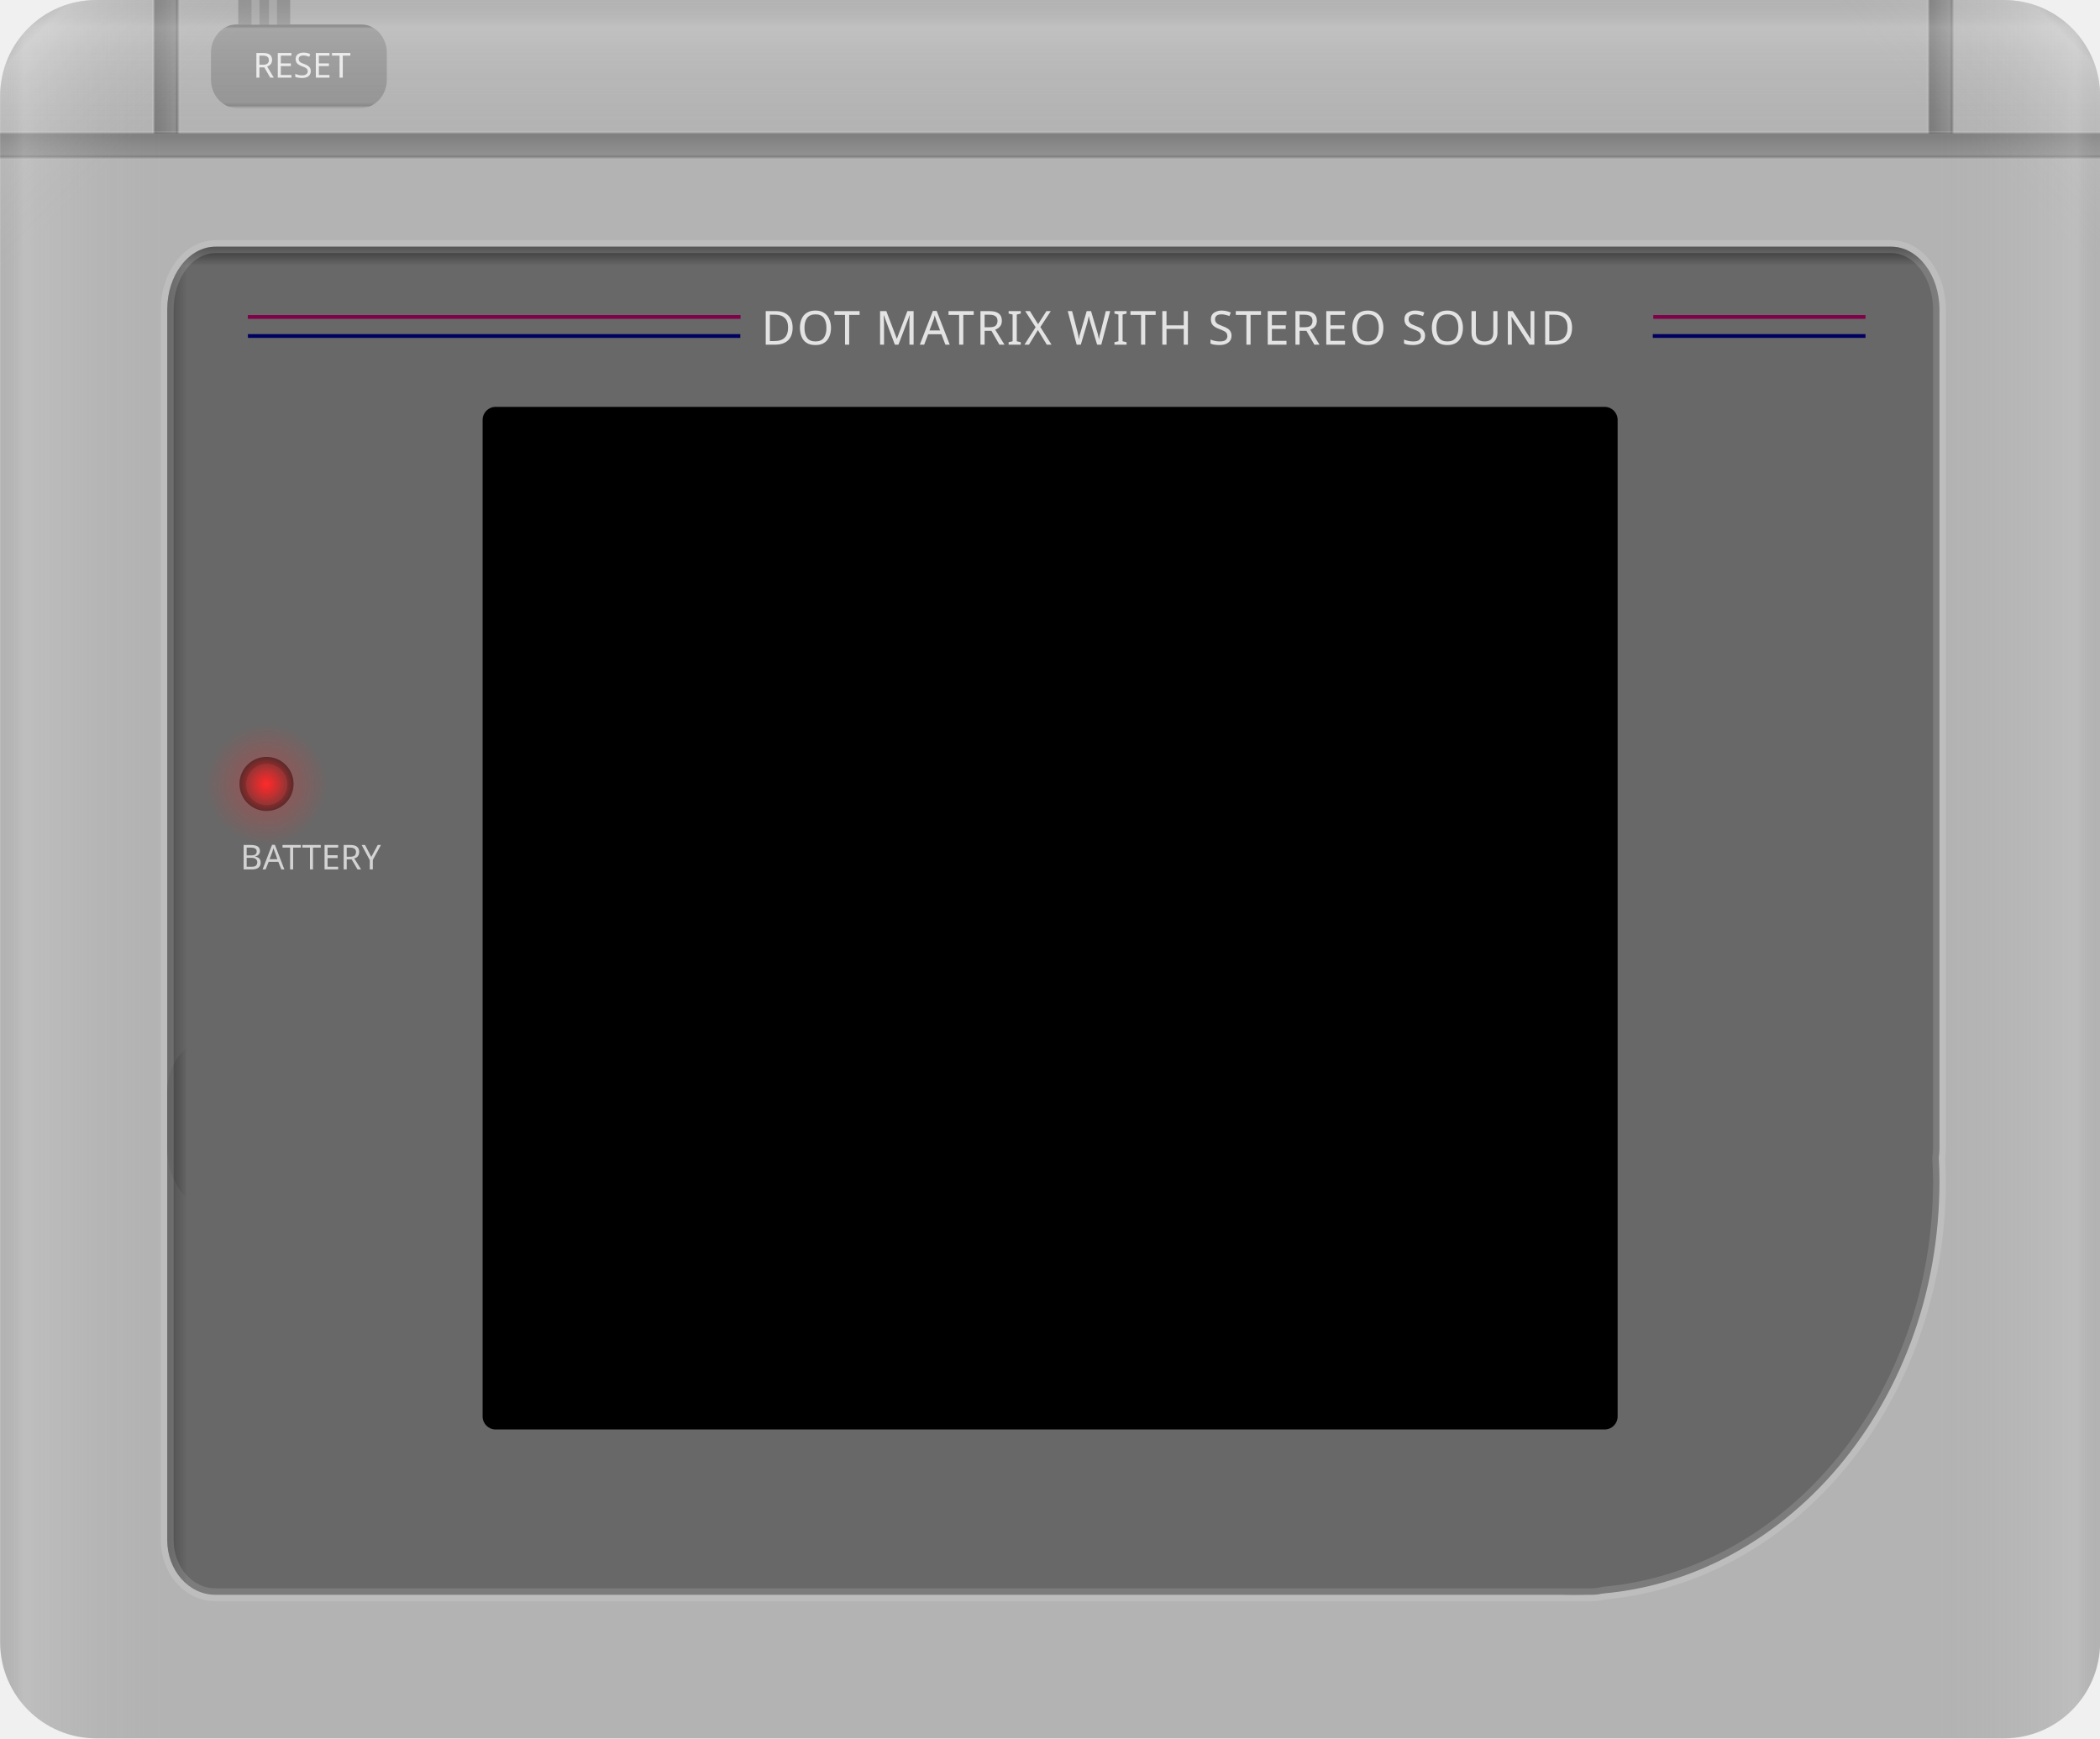
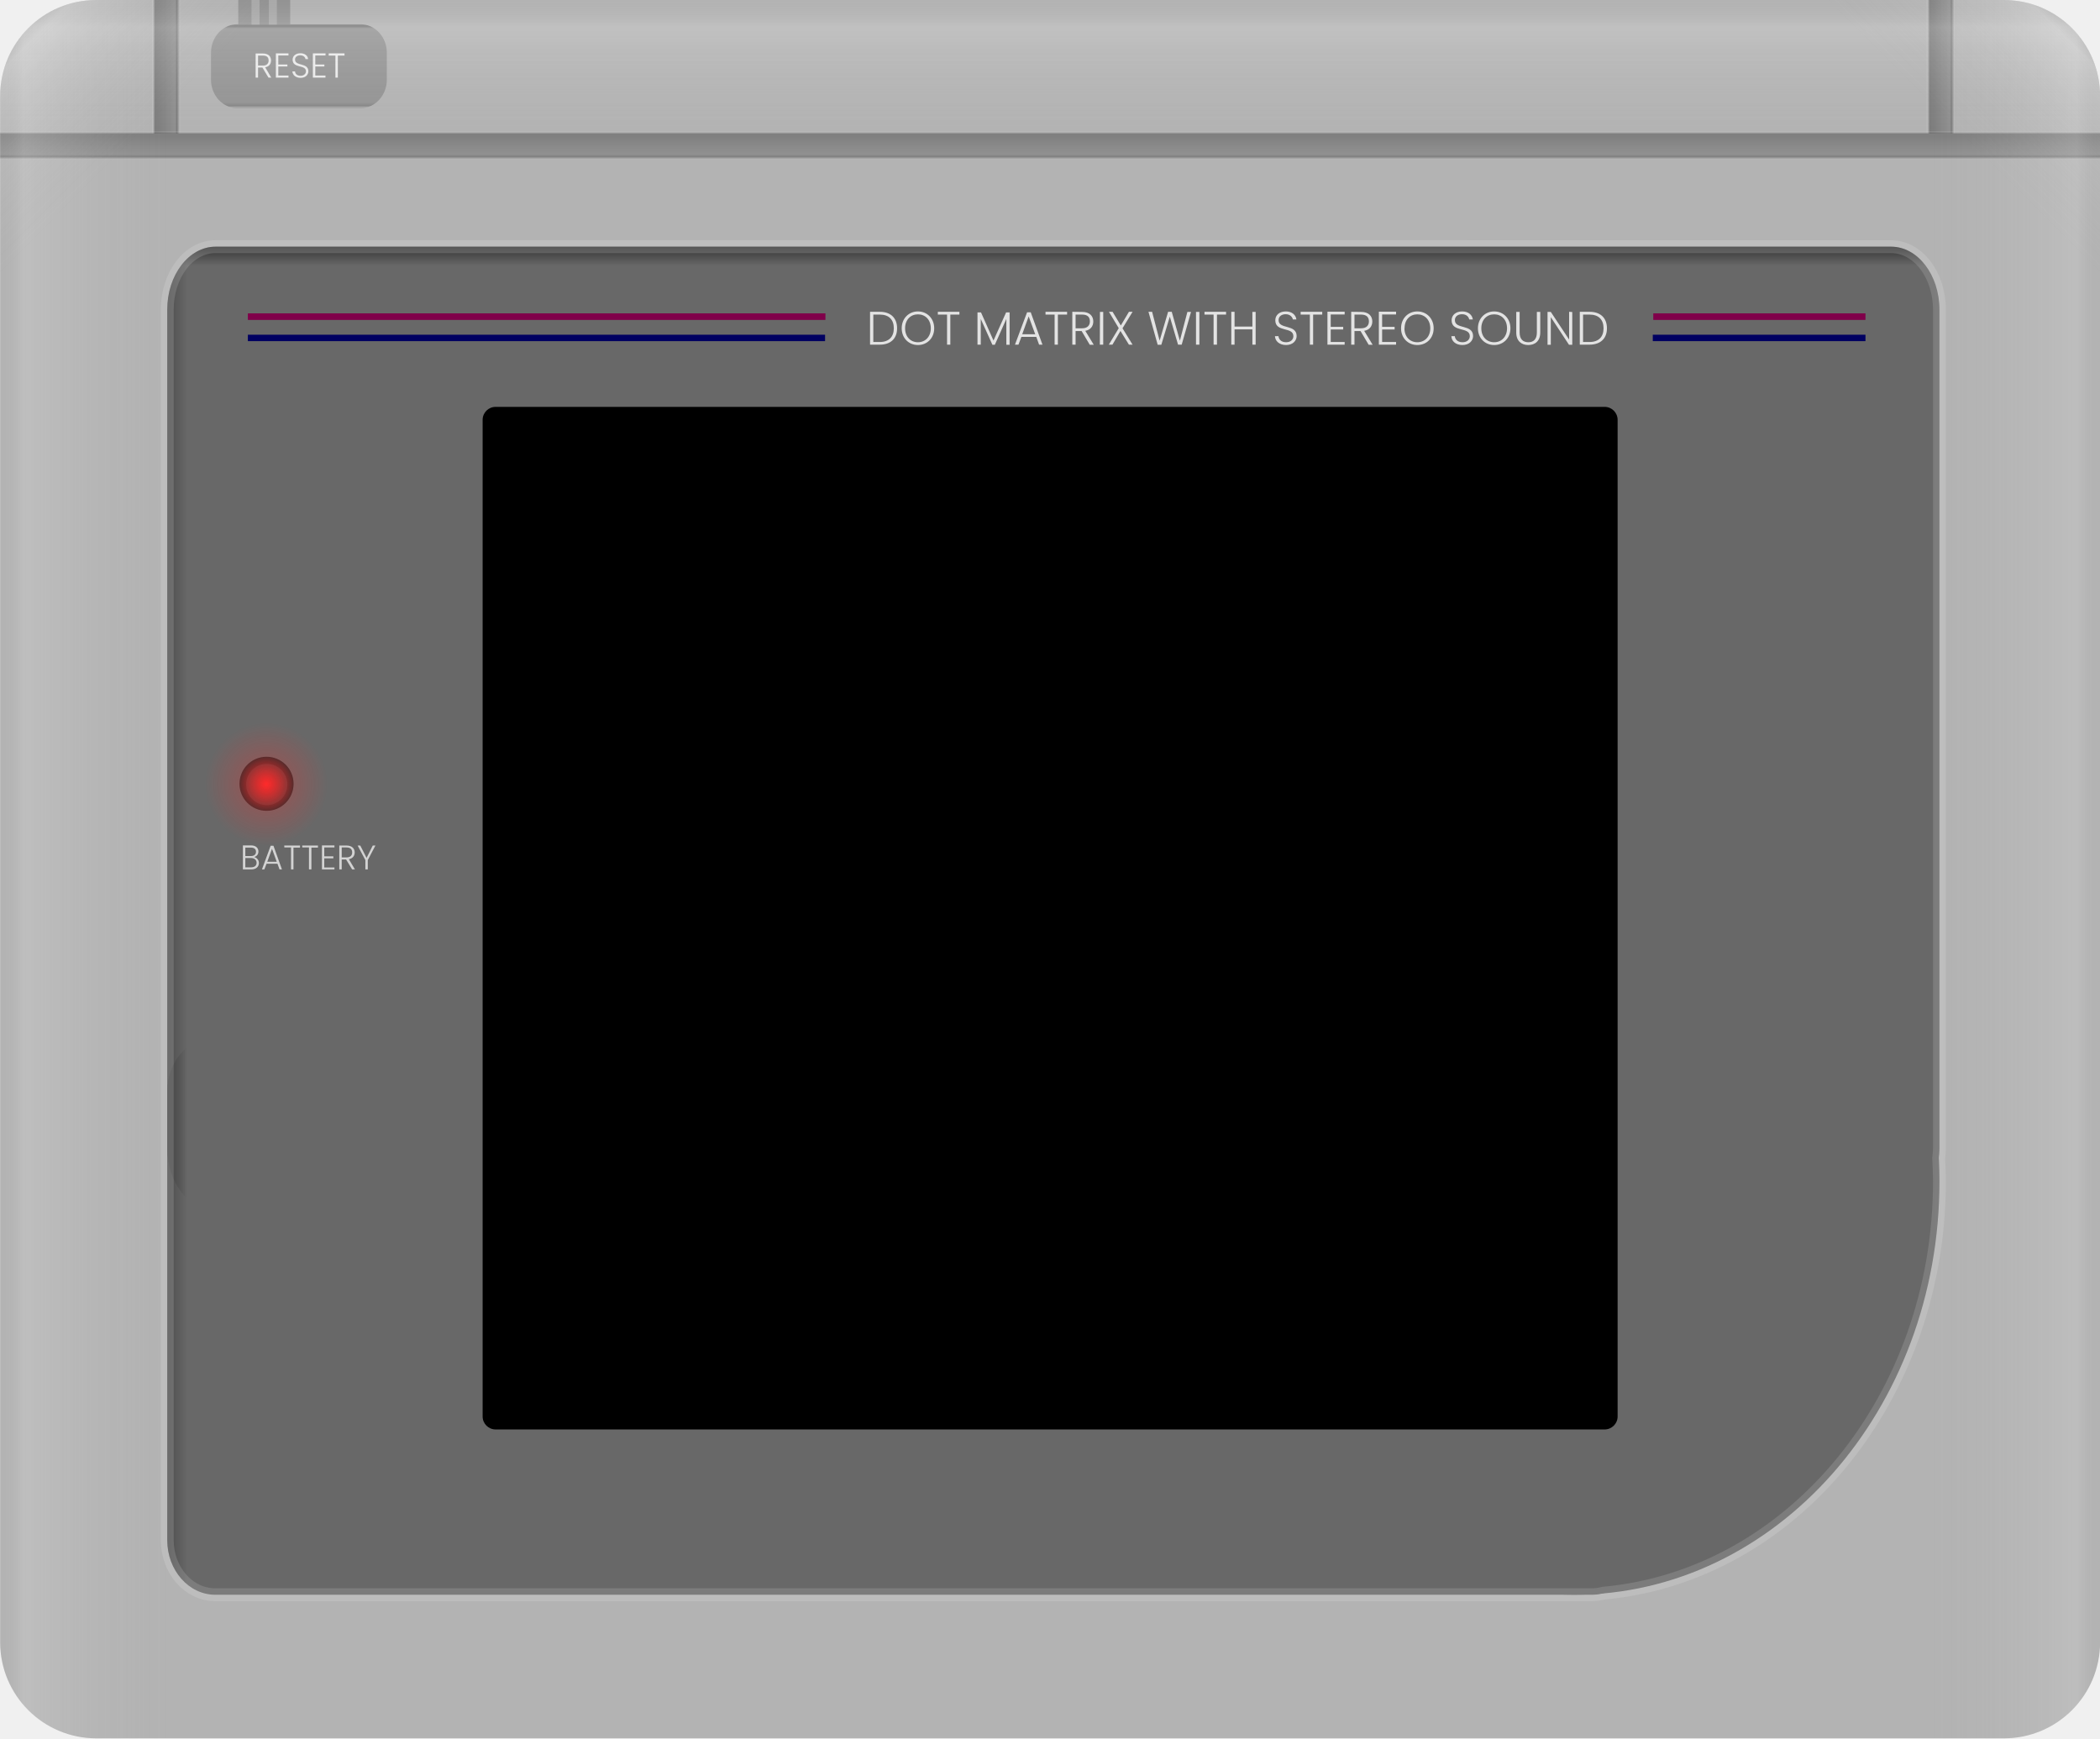
- <svg xmlns="http://www.w3.org/2000/svg" xmlns:xlink="http://www.w3.org/1999/xlink" width="654.54" height="541.76" viewBox="0 0 173.18 143.34">
+ <svg xmlns="http://www.w3.org/2000/svg" xmlns:xlink="http://www.w3.org/1999/xlink" width="654.55" height="541.76" viewBox="0 0 173.18 143.34">
  <defs>
+     <linearGradient id="i">
+       <stop offset="0" stop-color="#fff" stop-opacity=".46" />
+       <stop offset=".01" stop-color="#fff" />
+       <stop offset=".03" stop-opacity=".45" />
+       <stop offset=".07" stop-opacity="0" />
+       <stop offset="1" stop-opacity="0" />
+     </linearGradient>
+     <linearGradient id="h">
+       <stop offset="0" stop-opacity=".3" />
+       <stop offset=".02" />
+       <stop offset=".05" stop-opacity="0" />
+       <stop offset="1" stop-opacity="0" />
+     </linearGradient>
+     <linearGradient id="g">
+       <stop offset="0" stop-color="#fff" stop-opacity="0" />
+       <stop offset=".5" stop-color="#fff" stop-opacity=".5" />
+       <stop offset="1" stop-color="#fff" />
+     </linearGradient>
+     <linearGradient id="f">
+       <stop offset="0" stop-opacity=".49" />
+       <stop offset="1" stop-opacity="0" />
+     </linearGradient>
    <linearGradient id="e">
-       <stop stop-opacity=".49" offset="0" />
-       <stop stop-opacity="0" offset="1" />
+       <stop offset="0" />
+       <stop offset="1" stop-opacity="0" />
    </linearGradient>
    <linearGradient id="d">
-       <stop offset="0" />
-       <stop stop-opacity="0" offset="1" />
+       <stop offset="0" stop-color="#b3b3b3" stop-opacity="0" />
+       <stop offset=".13" stop-color="#fff" />
+       <stop offset="1" stop-color="#b3b3b3" stop-opacity="0" />
    </linearGradient>
    <linearGradient id="c">
-       <stop stop-color="#b3b3b3" stop-opacity="0" offset="0" />
-       <stop stop-color="#fff" offset=".13" />
-       <stop stop-color="#b3b3b3" stop-opacity="0" offset="1" />
+       <stop offset="0" stop-color="#fff" stop-opacity=".48" />
+       <stop offset=".1" />
+       <stop offset=".81" stop-color="#404040" />
+       <stop offset=".87" />
+       <stop offset="1" stop-color="#fff" />
    </linearGradient>
    <linearGradient id="b">
-       <stop stop-color="#fff" stop-opacity=".48" offset="0" />
-       <stop offset=".1" />
-       <stop stop-color="#404040" offset=".81" />
-       <stop offset=".87" />
-       <stop stop-color="#fff" offset="1" />
+       <stop offset="0" stop-color="#b3b3b3" stop-opacity="0" />
+       <stop offset=".19" stop-color="#fff" stop-opacity=".28" />
+       <stop offset="1" stop-color="#b3b3b3" stop-opacity="0" />
    </linearGradient>
    <linearGradient id="a">
-       <stop stop-color="#ff2a2a" offset="0" />
-       <stop stop-color="#ff2a2a" stop-opacity="0" offset="1" />
+       <stop offset="0" stop-color="#ff2a2a" />
+       <stop offset="1" stop-color="#ff2a2a" stop-opacity="0" />
    </linearGradient>
-     <radialGradient id="f" cx="40.31" cy="83.72" r="1.46" gradientTransform="translate(-22.1 -48.14) scale(1.5494)" gradientUnits="userSpaceOnUse" xlink:href="#a" />
-     <radialGradient id="g" cx="40.31" cy="83.72" r="1.46" gradientTransform="translate(-99.61 -209.14) scale(3.4725)" gradientUnits="userSpaceOnUse" xlink:href="#a" />
-     <linearGradient id="p" x1="104.32" x2="104.32" y1="16.92" y2="29.77" gradientTransform="matrix(1 0 0 .91161 0 1.5)" gradientUnits="userSpaceOnUse">
-       <stop stop-color="#b3b3b3" stop-opacity="0" offset="0" />
-       <stop stop-color="#fff" stop-opacity=".28" offset=".19" />
-       <stop stop-color="#b3b3b3" stop-opacity="0" offset="1" />
-     </linearGradient>
-     <linearGradient id="o" x1="114.79" x2="114.79" y1="27.73" y2="30.13" gradientUnits="userSpaceOnUse" xlink:href="#b" />
-     <linearGradient id="m" x1="177.3" x2="179.64" y1="22.28" y2="22.28" gradientUnits="userSpaceOnUse" xlink:href="#b" />
-     <linearGradient id="n" x1="177.3" x2="179.64" y1="22.28" y2="22.28" gradientTransform="translate(-146.35)" gradientUnits="userSpaceOnUse" xlink:href="#b" />
-     <linearGradient id="q" x1="18.57" x2="32.21" y1="135.3" y2="135.3" gradientTransform="matrix(1 0 0 .91161 0 1.5)" gradientUnits="userSpaceOnUse" xlink:href="#c" />
-     <linearGradient id="r" x1="18.57" x2="32.21" y1="135.3" y2="135.3" gradientTransform="matrix(1 0 0 .91161 -210 1.5)" gradientUnits="userSpaceOnUse" xlink:href="#c" />
-     <linearGradient id="s" x1="189.51" x2="179.06" y1="18.43" y2="27.93" gradientTransform="matrix(1 0 0 .91161 -210 1.5)" gradientUnits="userSpaceOnUse" xlink:href="#c" />
-     <linearGradient id="t" x1="189.51" x2="179.06" y1="18.43" y2="27.93" gradientTransform="matrix(1 0 0 .91161 0 1.5)" gradientUnits="userSpaceOnUse" xlink:href="#c" />
-     <linearGradient id="h" x1="106.97" x2="106.97" y1="37.33" y2="38.84" gradientUnits="userSpaceOnUse" xlink:href="#d" />
-     <linearGradient id="i" x1="32.51" x2="33.83" y1="88.55" y2="88.55" gradientUnits="userSpaceOnUse" xlink:href="#e" />
-     <radialGradient id="j" cx="397.86" cy="350.88" r="278.19" gradientTransform="matrix(1 0 0 .76231 0 83.4)" gradientUnits="userSpaceOnUse">
-       <stop stop-color="#fff" stop-opacity="0" offset="0" />
-       <stop stop-color="#fff" stop-opacity=".5" offset=".5" />
-       <stop stop-color="#fff" offset="1" />
-     </radialGradient>
-     <linearGradient id="k" x1="43.1" x2="43.1" y1="18.93" y2="25.86" gradientUnits="userSpaceOnUse">
-       <stop stop-opacity=".3" offset="0" />
-       <stop offset=".02" />
-       <stop stop-opacity="0" offset=".05" />
-       <stop stop-opacity="0" offset="1" />
-     </linearGradient>
-     <linearGradient id="l" x1="43.1" x2="43.1" y1="18.93" y2="25.86" gradientTransform="translate(0 -44.76)" gradientUnits="userSpaceOnUse">
-       <stop stop-color="#fff" stop-opacity=".46" offset="0" />
-       <stop stop-color="#fff" offset=".01" />
-       <stop stop-opacity=".45" offset=".03" />
-       <stop stop-opacity="0" offset=".07" />
-       <stop stop-opacity="0" offset="1" />
-     </linearGradient>
+     <radialGradient xlink:href="#a" id="j" cx="40.31" cy="83.72" fx="40.31" fy="83.72" r="1.46" gradientUnits="userSpaceOnUse" gradientTransform="matrix(1.54943 0 0 1.54943 -22.1 -48.14)" />
+     <radialGradient xlink:href="#a" id="k" gradientUnits="userSpaceOnUse" gradientTransform="matrix(3.47246 0 0 3.47246 -99.61 -209.14)" cx="40.31" cy="83.72" fx="40.31" fy="83.72" r="1.46" />
+     <linearGradient xlink:href="#b" id="C" x1="104.32" y1="16.92" x2="104.32" y2="29.77" gradientUnits="userSpaceOnUse" gradientTransform="matrix(1 0 0 .91161 0 1.5)" />
+     <linearGradient xlink:href="#c" id="B" x1="114.79" y1="27.73" x2="114.79" y2="30.13" gradientUnits="userSpaceOnUse" />
+     <linearGradient xlink:href="#c" id="z" x1="177.3" y1="22.28" x2="179.64" y2="22.28" gradientUnits="userSpaceOnUse" />
+     <linearGradient xlink:href="#c" id="A" gradientUnits="userSpaceOnUse" x1="177.3" y1="22.28" x2="179.64" y2="22.28" gradientTransform="translate(-146.35)" />
+     <linearGradient xlink:href="#d" id="D" gradientUnits="userSpaceOnUse" x1="18.58" y1="135.3" x2="32.21" y2="135.3" gradientTransform="matrix(1 0 0 .91161 0 1.5)" />
+     <linearGradient xlink:href="#d" id="E" gradientUnits="userSpaceOnUse" x1="18.58" y1="135.3" x2="32.21" y2="135.3" gradientTransform="matrix(1 0 0 .91161 -210 1.5)" />
+     <linearGradient xlink:href="#d" id="F" gradientUnits="userSpaceOnUse" gradientTransform="matrix(1 0 0 .91161 -210 1.5)" x1="189.51" y1="18.43" x2="179.06" y2="27.93" />
+     <linearGradient xlink:href="#d" id="G" gradientUnits="userSpaceOnUse" gradientTransform="matrix(1 0 0 .91161 0 1.5)" x1="189.51" y1="18.43" x2="179.06" y2="27.93" />
+     <linearGradient xlink:href="#e" id="l" x1="106.97" y1="37.33" x2="106.97" y2="38.84" gradientUnits="userSpaceOnUse" />
+     <linearGradient xlink:href="#e" id="m" x1="106.97" y1="37.33" x2="106.97" y2="38.84" gradientUnits="userSpaceOnUse" />
+     <linearGradient xlink:href="#e" id="n" x1="106.97" y1="37.33" x2="106.97" y2="38.84" gradientUnits="userSpaceOnUse" />
+     <linearGradient xlink:href="#f" id="s" x1="32.51" y1="88.55" x2="33.83" y2="88.55" gradientUnits="userSpaceOnUse" />
+     <radialGradient xlink:href="#g" id="w" cx="397.86" cy="350.88" fx="397.86" fy="350.88" r="278.19" gradientTransform="matrix(1 0 0 .7623 0 83.4)" gradientUnits="userSpaceOnUse" />
+     <linearGradient xlink:href="#h" id="x" x1="43.1" y1="18.93" x2="43.1" y2="25.86" gradientUnits="userSpaceOnUse" />
+     <linearGradient xlink:href="#i" id="y" gradientUnits="userSpaceOnUse" x1="43.1" y1="18.93" x2="43.1" y2="25.86" gradientTransform="translate(0 -44.76)" />
+     <linearGradient xlink:href="#f" id="p" gradientUnits="userSpaceOnUse" x1="32.51" y1="88.55" x2="33.83" y2="88.55" />
+     <linearGradient xlink:href="#f" id="q" gradientUnits="userSpaceOnUse" x1="32.51" y1="88.55" x2="33.83" y2="88.55" />
+     <linearGradient xlink:href="#f" id="r" gradientUnits="userSpaceOnUse" x1="32.51" y1="88.55" x2="33.83" y2="88.55" />
+     <linearGradient xlink:href="#f" id="o" gradientUnits="userSpaceOnUse" x1="32.51" y1="88.55" x2="33.83" y2="88.55" />
+     <linearGradient xlink:href="#f" id="t" gradientUnits="userSpaceOnUse" x1="32.51" y1="88.55" x2="33.83" y2="88.55" />
+     <linearGradient xlink:href="#f" id="u" gradientUnits="userSpaceOnUse" x1="32.51" y1="88.55" x2="33.83" y2="88.55" />
+     <linearGradient xlink:href="#f" id="v" gradientUnits="userSpaceOnUse" x1="32.51" y1="88.55" x2="33.83" y2="88.55" />
  </defs>
-   <rect x="18.41" y="16.92" width="173.18" height="143.34" rx="7.93" fill="#b3b3b3" transform="translate(-18.4 -16.92)" />
-   <g opacity=".42">
-     <g transform="translate(-18.4 -16.92)">
-       <ellipse cx="148.21" cy="114.35" rx="30.13" ry="34.07" />
-       <rect x="32.19" y="37.26" width="146.15" height="79.48" rx="3.99" ry="5.19" />
-       <rect x="32.19" y="102.42" width="121.46" height="46" rx="3.96" ry="4.51" />
+   <rect width="173.18" height="143.34" x="18.41" y="16.92" rx="7.93" fill="#b3b3b3" transform="translate(-18.4 -16.92)" />
+   <g transform="translate(-18.4 -16.92)" opacity=".42">
+     <ellipse cx="148.21" cy="114.35" rx="30.13" ry="34.07" />
+     <rect width="146.15" height="79.49" x="32.19" y="37.26" rx="3.99" ry="5.19" />
+     <rect width="121.46" height="46" x="32.19" y="102.42" rx="3.96" ry="4.51" />
+     <g aria-label="BATTERY" style="line-height:1.25" font-weight="300" font-size="2.82" font-family="Poppins" letter-spacing=".01" word-spacing="0" stroke-width=".26" fill="#fff">
+       <path d="M39.56 88.06c0 .24-.17.38-.46.38h-.47v-.77h.46c.29 0 .47.16.47.4zm-.05-.9c0 .21-.15.35-.42.35h-.46v-.7h.45c.29 0 .43.13.43.34zm.24.92a.5.5 0 0 0-.4-.49c.2-.05.36-.2.36-.46 0-.27-.2-.5-.61-.5h-.67v1.98h.69c.41 0 .63-.23.63-.53zM41.45 88.61h.2l-.7-1.95h-.23L40 88.61h.2l.18-.47h.9zm-.23-.63h-.78l.39-1.07zM41.85 86.8h.55v1.81h.2v-1.8h.54v-.17h-1.3zM43.33 86.8h.55v1.81h.2v-1.8h.54v-.17h-1.3zM45.98 86.63h-1.03v1.98h1.03v-.16h-.84v-.75h.75v-.17h-.75v-.73h.84zM47.44 87.21c0 .24-.14.41-.46.41h-.4v-.82h.4c.33 0 .46.16.46.41zm-1.06-.57v1.97h.2v-.82h.36l.5.82h.23l-.5-.84c.32-.06.48-.29.48-.56 0-.32-.22-.57-.68-.57zM48.53 87.84v.77h.2v-.77l.63-1.2h-.22l-.51 1.02-.52-1.02h-.22z" style="-inkscape-font-specification:'Poppins Light'" />
    </g>
-     <text x="38.21" y="88.61" font-family="sans-serif" font-size="10.58" letter-spacing="0" stroke-width=".26" word-spacing="0" style="line-height:1.25" transform="translate(-18.4 -16.92)">
-       <tspan x="38.21" y="88.61" fill="#fff" font-family="Futura" font-size="2.82" letter-spacing=".01">BATTERY</tspan>
-     </text>
  </g>
-   <rect x="58.2" y="50.47" width="93.6" height="84.32" rx="1.07" ry="1.07" transform="translate(-18.4 -16.92)" />
-   <path fill="#80004a" d="M20.44 25.98h40.63v.31H20.44z" />
-   <path fill="#000061" d="M20.44 27.55h40.61v.31h-40.6z" />
-   <path fill="#80004a" d="M136.34 25.98h17.5v.31h-17.5z" />
-   <path fill="#000061" d="M136.3 27.55h17.54v.31H136.3z" />
-   <text x="81.17" y="45.34" fill="#fff" fill-opacity=".81" font-family="sans-serif" font-size="3.88" letter-spacing="0" stroke-width=".26" word-spacing="1.04" style="line-height:1.25" transform="translate(-18.4 -16.92)">
-     <tspan x="81.17" y="45.34" font-family="Futura" letter-spacing=".13" word-spacing=".58">DOT MATRIX WITH STEREO SOUND</tspan>
-   </text>
-   <g transform="translate(-18.4 -16.92)" fill-opacity=".81" opacity=".72">
-     <circle cx="40.38" cy="81.56" r="2.23" />
+   <rect width="93.6" height="84.32" x="58.2" y="50.47" rx="1.07" ry="1.07" transform="translate(-18.4 -16.92)" />
+   <path fill="#80004a" d="M20.44 25.84h47.63v.54H20.44z" />
+   <path fill="#000061" d="M20.44 27.6h47.6v.53h-47.6z" />
+   <path fill="#80004a" d="M136.34 25.84h17.5v.54h-17.5z" />
+   <path fill="#000061" d="M136.3 27.6h17.54v.53H136.3z" />
+   <g aria-label="DOT MATRIX WITH STEREO SOUND" style="line-height:1.25" font-weight="300" font-size="3.88" font-family="Poppins" letter-spacing="0" word-spacing="0" fill="#fff" fill-opacity=".81" stroke-width=".26">
+     <path d="M72.55 25.71h-.8v2.71h.8c.9 0 1.43-.5 1.43-1.35 0-.85-.53-1.36-1.43-1.36zm-.53 2.49v-2.26h.53c.77 0 1.16.43 1.16 1.13s-.4 1.13-1.16 1.13zM77.04 27.07c0-.81-.58-1.39-1.34-1.39-.76 0-1.34.58-1.34 1.39 0 .81.58 1.38 1.34 1.38.76 0 1.34-.57 1.34-1.38zm-2.4 0c0-.71.46-1.15 1.06-1.15.6 0 1.06.44 1.06 1.15 0 .7-.46 1.15-1.06 1.15-.6 0-1.06-.44-1.06-1.15zM77.34 25.94h.76v2.48h.27v-2.48h.75v-.23h-1.78zM80.61 28.42h.27V26.3l.96 2.13h.2l.95-2.13v2.13h.27v-2.67h-.29l-1.04 2.32-1.03-2.32h-.29zM85.69 28.42h.28L85 25.75h-.3l-1 2.67h.29l.24-.64h1.23zm-.32-.86H84.3l.53-1.47zM86.22 25.94h.75v2.48h.27v-2.48H88v-.23h-1.78zM89.88 26.5c0 .33-.2.57-.64.57h-.54v-1.13h.54c.46 0 .64.22.64.56zm-1.45-.79v2.71h.27V27.3h.5l.67 1.13h.33l-.7-1.15c.45-.08.66-.4.66-.77 0-.45-.3-.79-.92-.79zM90.7 28.42h.28v-2.7h-.27zM93.1 28.42h.3l-.83-1.35.83-1.36h-.3l-.67 1.13-.68-1.13h-.3l.81 1.35-.82 1.36h.3l.66-1.13zM95.47 28.43h.3l.7-2.32.68 2.31h.3l.77-2.7h-.3l-.62 2.37-.67-2.38h-.3l-.7 2.38-.62-2.38h-.3zM98.63 28.42h.28v-2.7h-.28zM99.33 25.94h.75v2.48h.28v-2.48h.75v-.23h-1.78zM103.28 28.42h.27v-2.7h-.27v1.21h-1.47v-1.22h-.27v2.71h.27v-1.26h1.47zM106.93 27.71c0-1-1.49-.53-1.49-1.31 0-.32.27-.49.58-.49.38 0 .56.24.6.43h.29c-.05-.37-.36-.66-.87-.66-.53 0-.87.3-.87.73 0 1.02 1.49.51 1.49 1.31 0 .28-.22.5-.6.5-.44 0-.6-.27-.63-.5h-.29c.02.42.38.73.92.73.57 0 .87-.37.87-.74zM107.26 25.94h.76v2.48h.27v-2.48h.75v-.23h-1.78zM110.89 25.7h-1.42v2.72h1.42v-.22h-1.15v-1.03h1.03v-.22h-1.03v-1.02h1.15zM112.89 26.5c0 .33-.2.57-.64.57h-.55v-1.13h.54c.46 0 .65.22.65.56zm-1.46-.79v2.71h.27V27.3h.5l.67 1.13h.33l-.7-1.15c.46-.08.67-.4.67-.77 0-.45-.3-.79-.93-.79zM115.13 25.7h-1.42v2.72h1.42v-.22h-1.15v-1.03h1.03v-.22h-1.03v-1.02h1.15zM118.23 27.07c0-.81-.58-1.39-1.35-1.39-.76 0-1.34.58-1.34 1.39 0 .81.58 1.38 1.34 1.38.77 0 1.35-.57 1.35-1.38zm-2.4 0c0-.71.45-1.15 1.05-1.15.6 0 1.07.44 1.07 1.15 0 .7-.46 1.15-1.07 1.15-.6 0-1.06-.44-1.06-1.15zM121.48 27.71c0-1-1.5-.53-1.5-1.31 0-.32.27-.49.59-.49.38 0 .56.24.59.43h.3c-.05-.37-.36-.66-.88-.66s-.87.3-.87.73c0 1.02 1.5.51 1.5 1.31 0 .28-.23.5-.6.5-.44 0-.61-.27-.64-.5h-.28c.01.42.37.73.91.73.58 0 .88-.37.88-.74zM124.56 27.07c0-.81-.58-1.39-1.34-1.39-.76 0-1.34.58-1.34 1.39 0 .81.58 1.38 1.34 1.38.76 0 1.34-.57 1.34-1.38zm-2.4 0c0-.71.46-1.15 1.06-1.15.6 0 1.06.44 1.06 1.15 0 .7-.46 1.15-1.06 1.15-.6 0-1.06-.44-1.06-1.15zM125.04 27.42c0 .71.44 1.03.99 1.03s.99-.32.99-1.03v-1.7h-.28v1.7c0 .56-.28.8-.7.8-.43 0-.72-.24-.72-.8v-1.7h-.28zM129.4 25.71V28l-1.51-2.28h-.27v2.71h.27v-2.28l1.5 2.28h.27v-2.7zM131.08 25.71h-.8v2.71h.8c.9 0 1.44-.5 1.44-1.35 0-.85-.53-1.36-1.44-1.36zm-.53 2.49v-2.26h.53c.77 0 1.16.43 1.16 1.13s-.39 1.13-1.16 1.13z" style="-inkscape-font-specification:'Poppins Light'" />
+   </g>
+   <g transform="translate(-18.4 -16.92)" opacity=".72" fill-opacity=".81">
+     <circle cx="40.38" cy="81.55" r="2.23" />
    <circle cx="40.4" cy="81.61" r="1.7" fill="#333" />
  </g>
-   <circle cx="40.35" cy="81.58" r="2.26" fill="url(#f)" transform="translate(-18.4 -16.92)" />
-   <circle cx="40.35" cy="81.58" r="5.07" fill="url(#g)" transform="translate(-18.4 -16.92)" opacity=".38" />
+   <circle cx="40.35" cy="81.58" r="2.26" fill="url(#j)" transform="translate(-18.4 -16.92)" />
+   <circle r="5.07" cy="81.58" cx="40.35" fill="url(#k)" transform="translate(-18.4 -16.92)" opacity=".38" />
  <g opacity=".48">
-     <g fill="url(#h)" transform="translate(-18.4 -16.92)">
-       <ellipse cx="148.21" cy="114.35" rx="30.13" ry="34.07" />
-       <rect x="32.19" y="37.26" width="146.15" height="79.48" rx="3.99" ry="5.19" />
-       <rect x="32.19" y="102.42" width="121.46" height="46" rx="3.96" ry="4.51" />
+     <g transform="translate(-18.4 -16.92)">
+       <ellipse cx="148.21" cy="114.35" rx="30.13" ry="34.07" fill="url(#l)" />
+       <rect width="146.15" height="79.49" x="32.19" y="37.26" rx="3.99" ry="5.19" fill="url(#m)" />
+       <rect width="121.46" height="46" x="32.19" y="102.42" rx="3.96" ry="4.51" fill="url(#n)" />
    </g>
-     <g fill="url(#i)" opacity=".49" transform="translate(-18.4 -16.92)">
-       <ellipse cx="148.21" cy="114.35" rx="30.13" ry="34.07" />
-       <rect x="32.19" y="37.26" width="146.15" height="79.48" rx="3.99" ry="5.19" />
-       <rect x="32.19" y="102.42" width="121.46" height="46" rx="3.96" ry="4.51" />
+     <g opacity=".49" fill="url(#o)" transform="translate(-18.4 -16.92)">
+       <ellipse ry="34.07" rx="30.13" cy="114.35" cx="148.21" fill="url(#p)" />
+       <rect ry="5.19" rx="3.99" y="37.26" x="32.19" height="79.49" width="146.15" fill="url(#q)" />
+       <rect ry="4.51" rx="3.96" y="102.42" x="32.19" height="46" width="121.46" fill="url(#r)" />
    </g>
-     <g fill="url(#i)" opacity=".49" transform="translate(-18.4 -16.92)">
-       <ellipse cx="148.21" cy="114.35" rx="30.13" ry="34.07" />
-       <rect x="32.19" y="37.26" width="146.15" height="79.48" rx="3.99" ry="5.19" />
-       <rect x="32.19" y="102.42" width="121.46" height="46" rx="3.96" ry="4.51" />
+     <g opacity=".49" fill="url(#s)" transform="translate(-18.4 -16.92)">
+       <ellipse cx="148.21" cy="114.35" rx="30.13" ry="34.07" fill="url(#t)" />
+       <rect width="146.15" height="79.49" x="32.19" y="37.26" rx="3.99" ry="5.19" fill="url(#u)" />
+       <rect width="121.46" height="46" x="32.19" y="102.42" rx="3.96" ry="4.51" fill="url(#v)" />
    </g>
-     <path transform="translate(-18.4 -16.92) scale(.26458)" d="M136.73 140.82c-8.35 0-15.07 8.75-15.07 19.63v383.47c0 9.43 6.67 17.03 14.95 17.03H565.8c1.18 0 2.32-.17 3.41-.46a113.89 128.78 0 0 0 104.85-128.32 113.89 128.78 0 0 0-.23-7.27c.14-1.07.23-2.17.23-3.3V160.45c0-10.88-6.72-19.63-15.06-19.63z" fill="none" opacity=".27" stroke="url(#j)" stroke-width="4.01" />
+     <path d="M136.73 140.82c-8.34 0-15.06 8.75-15.06 19.62V543.91c0 9.44 6.67 17.04 14.95 17.04h429.17c1.18 0 2.32-.17 3.41-.46a113.9 128.78 0 0 0 104.85-128.32 113.9 128.78 0 0 0-.23-7.27c.14-1.07.23-2.17.23-3.3V160.45c0-10.87-6.72-19.62-15.06-19.62z" transform="matrix(.26458 0 0 .26458 -18.4 -16.92)" opacity=".27" fill="none" stroke="url(#w)" stroke-width="4.01" />
  </g>
  <g transform="translate(-18.4 -16.92)" opacity=".18">
-     <rect x="35.8" y="18.92" width="14.5" height="6.92" rx="2.17" ry="2.35" />
+     <rect width="14.5" height="6.92" x="35.8" y="18.92" ry="2.35" rx="2.17" />
    <path d="M38.05 16.92h4.28v2.92h-4.28z" />
-     <path fill="#fff" opacity=".48" d="M39.14 16.92h.66v2.04h-.66zM40.58 16.92h.66v2.04h-.66z" />
+     <path opacity=".48" fill="#fff" d="M39.14 16.92h.66v2.04h-.66zM40.57 16.92h.66v2.04h-.66z" />
  </g>
-   <text x="39.26" y="23.32" fill="#fff" font-family="sans-serif" font-size="8.53" letter-spacing="0" stroke-width=".21" word-spacing="0" style="line-height:1.25" transform="translate(-18.4 -16.92)" opacity=".82">
-     <tspan x="39.26" y="23.32" font-family="FUTURa" font-size="2.84">RESET</tspan>
-   </text>
-   <rect x="35.8" y="18.92" width="14.5" height="6.92" rx="2.17" ry="2.35" fill="url(#k)" transform="translate(-18.4 -16.92)" opacity=".21" />
+   <g aria-label="RESET" style="line-height:1.25" font-weight="300" font-size="2.84" font-family="Poppins" letter-spacing="0" word-spacing="0" fill="#fff" stroke-width=".21" opacity=".82">
+     <path d="M22.15 4.99c0 .24-.15.42-.47.42h-.4v-.83h.4c.33 0 .47.16.47.4zm-1.07-.58V6.4h.2v-.83h.36l.5.83h.23l-.5-.85c.33-.06.48-.29.48-.56 0-.33-.21-.58-.67-.58zM23.79 4.4h-1.04v2h1.04v-.17h-.84v-.75h.75v-.16h-.75v-.75h.84zM25.43 5.88c0-.74-1.1-.4-1.1-.97 0-.23.2-.35.43-.35.28 0 .41.17.43.31h.22c-.03-.27-.26-.48-.64-.48s-.64.22-.64.53c0 .75 1.1.38 1.1.96 0 .2-.17.37-.44.37-.33 0-.45-.2-.46-.36h-.22c.02.3.28.53.68.53.42 0 .64-.27.64-.54zM26.85 4.4H25.8v2h1.04v-.17H26v-.75h.75v-.16h-.75v-.75h.84zM27.1 4.58h.56V6.4h.2V4.58h.55V4.4h-1.3z" style="-inkscape-font-specification:'Poppins Light'" />
+   </g>
+   <rect rx="2.17" ry="2.35" y="18.92" x="35.8" height="6.92" width="14.5" fill="url(#x)" transform="translate(-18.4 -16.92)" opacity=".21" />
  <g opacity=".41">
-     <rect transform="matrix(1 0 0 -1 -18.4 -16.92)" x="35.8" y="-25.84" width="14.5" height="6.92" rx="2.17" ry="2.35" fill="url(#l)" opacity=".45" />
+     <rect width="14.5" height="6.92" x="35.8" y="-25.84" ry="2.35" rx="2.17" transform="matrix(1 0 0 -1 -18.4 -16.92)" opacity=".45" fill="url(#y)" />
  </g>
  <g opacity=".32">
-     <path fill="url(#m)" d="M177.29 16.92h2.3v11.01h-2.3z" transform="translate(-18.4 -16.92)" />
-     <path fill="url(#n)" d="M30.94 16.92h2.3v11.01h-2.3z" transform="translate(-18.4 -16.92)" />
+     <path fill="url(#z)" d="M177.29 16.92h2.3v11.01h-2.3z" transform="translate(-18.4 -16.92)" />
+     <path fill="url(#A)" d="M30.94 16.92h2.3v11.01h-2.3z" transform="translate(-18.4 -16.92)" />
  </g>
-   <path fill="url(#o)" d="M18.41 27.74h173.18v2.33H18.41z" transform="translate(-18.4 -16.92)" opacity=".3" />
-   <rect x="18.41" y="16.92" width="173.18" height="143.34" rx="7.93" fill="url(#p)" transform="translate(-18.4 -16.92)" opacity=".63" />
-   <rect x="18.41" y="16.92" width="173.18" height="143.34" rx="7.93" fill="url(#q)" transform="translate(-18.4 -16.92)" opacity=".15" />
+   <path fill="url(#B)" d="M18.41 27.74h173.18v2.33H18.41z" transform="translate(-18.4 -16.92)" opacity=".3" />
+   <rect rx="7.93" y="16.92" x="18.41" height="143.34" width="173.18" fill="url(#C)" transform="translate(-18.4 -16.92)" opacity=".63" />
+   <rect width="173.18" height="143.34" x="18.41" y="16.92" rx="7.93" fill="url(#D)" transform="translate(-18.4 -16.92)" opacity=".15" />
  <g transform="translate(-18.4 -16.92)" opacity=".14">
-     <rect transform="scale(-1 1)" x="-191.59" y="16.92" width="173.18" height="143.34" rx="7.93" fill="url(#r)" />
+     <rect rx="7.93" y="16.92" x="-191.59" height="143.34" width="173.18" transform="scale(-1 1)" fill="url(#E)" />
  </g>
  <g transform="translate(-18.4 -16.92)" opacity=".2">
-     <rect transform="scale(-1 1)" x="-191.59" y="16.92" width="173.18" height="143.34" rx="7.93" fill="url(#s)" />
+     <rect transform="scale(-1 1)" width="173.18" height="143.34" x="-191.59" y="16.92" rx="7.93" fill="url(#F)" />
  </g>
  <g transform="translate(-18.4 -16.92)" opacity=".2">
-     <rect x="18.41" y="16.92" width="173.18" height="143.34" rx="7.93" fill="url(#t)" />
+     <rect rx="7.93" y="16.92" x="18.41" height="143.34" width="173.18" fill="url(#G)" />
  </g>
</svg>
